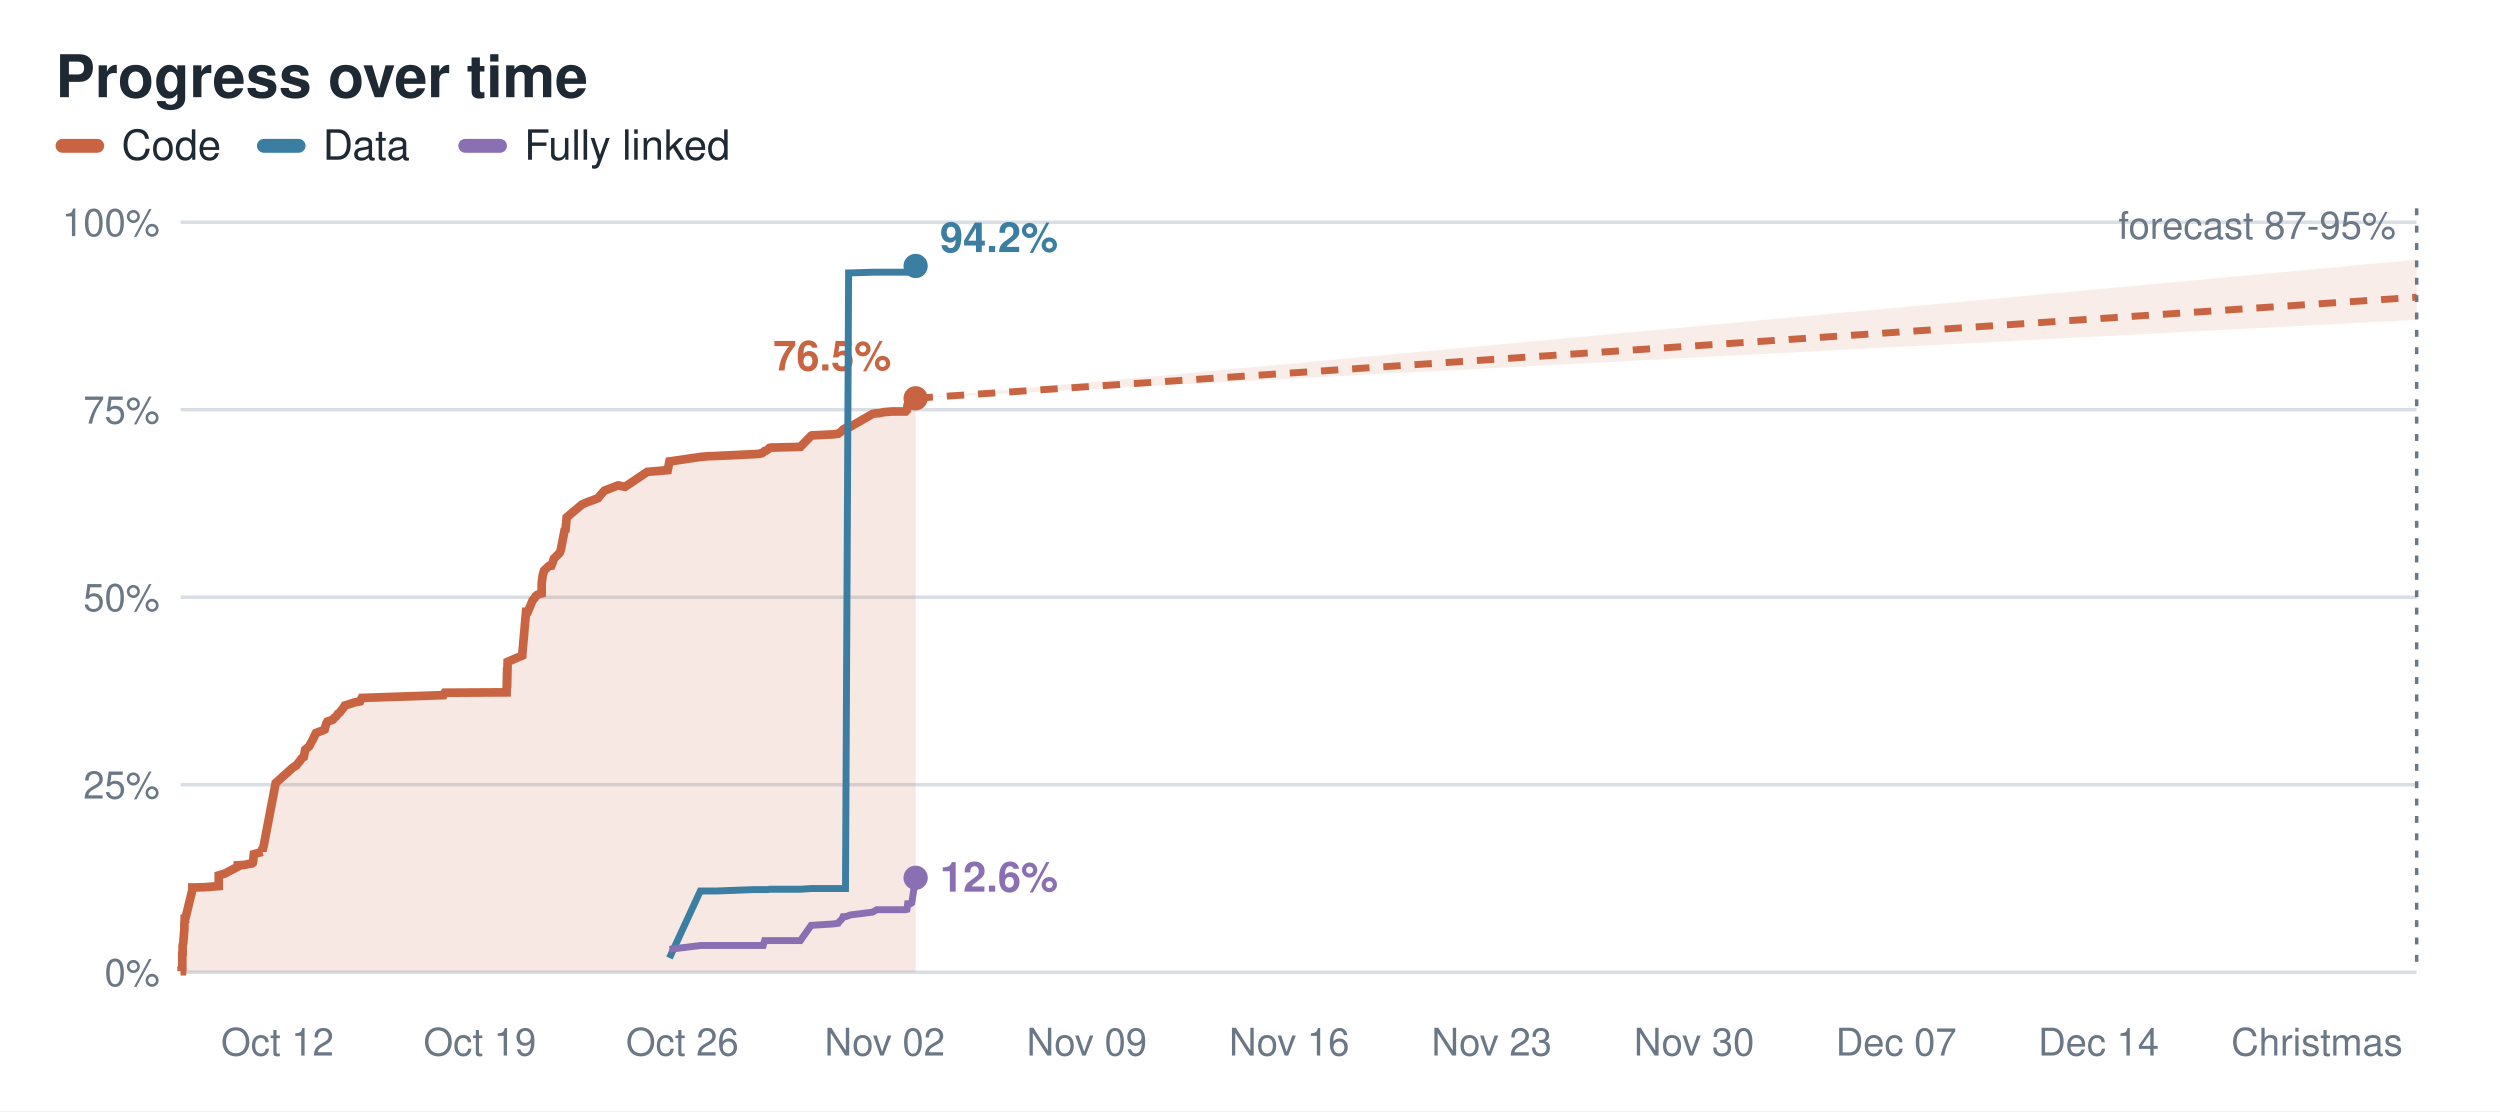
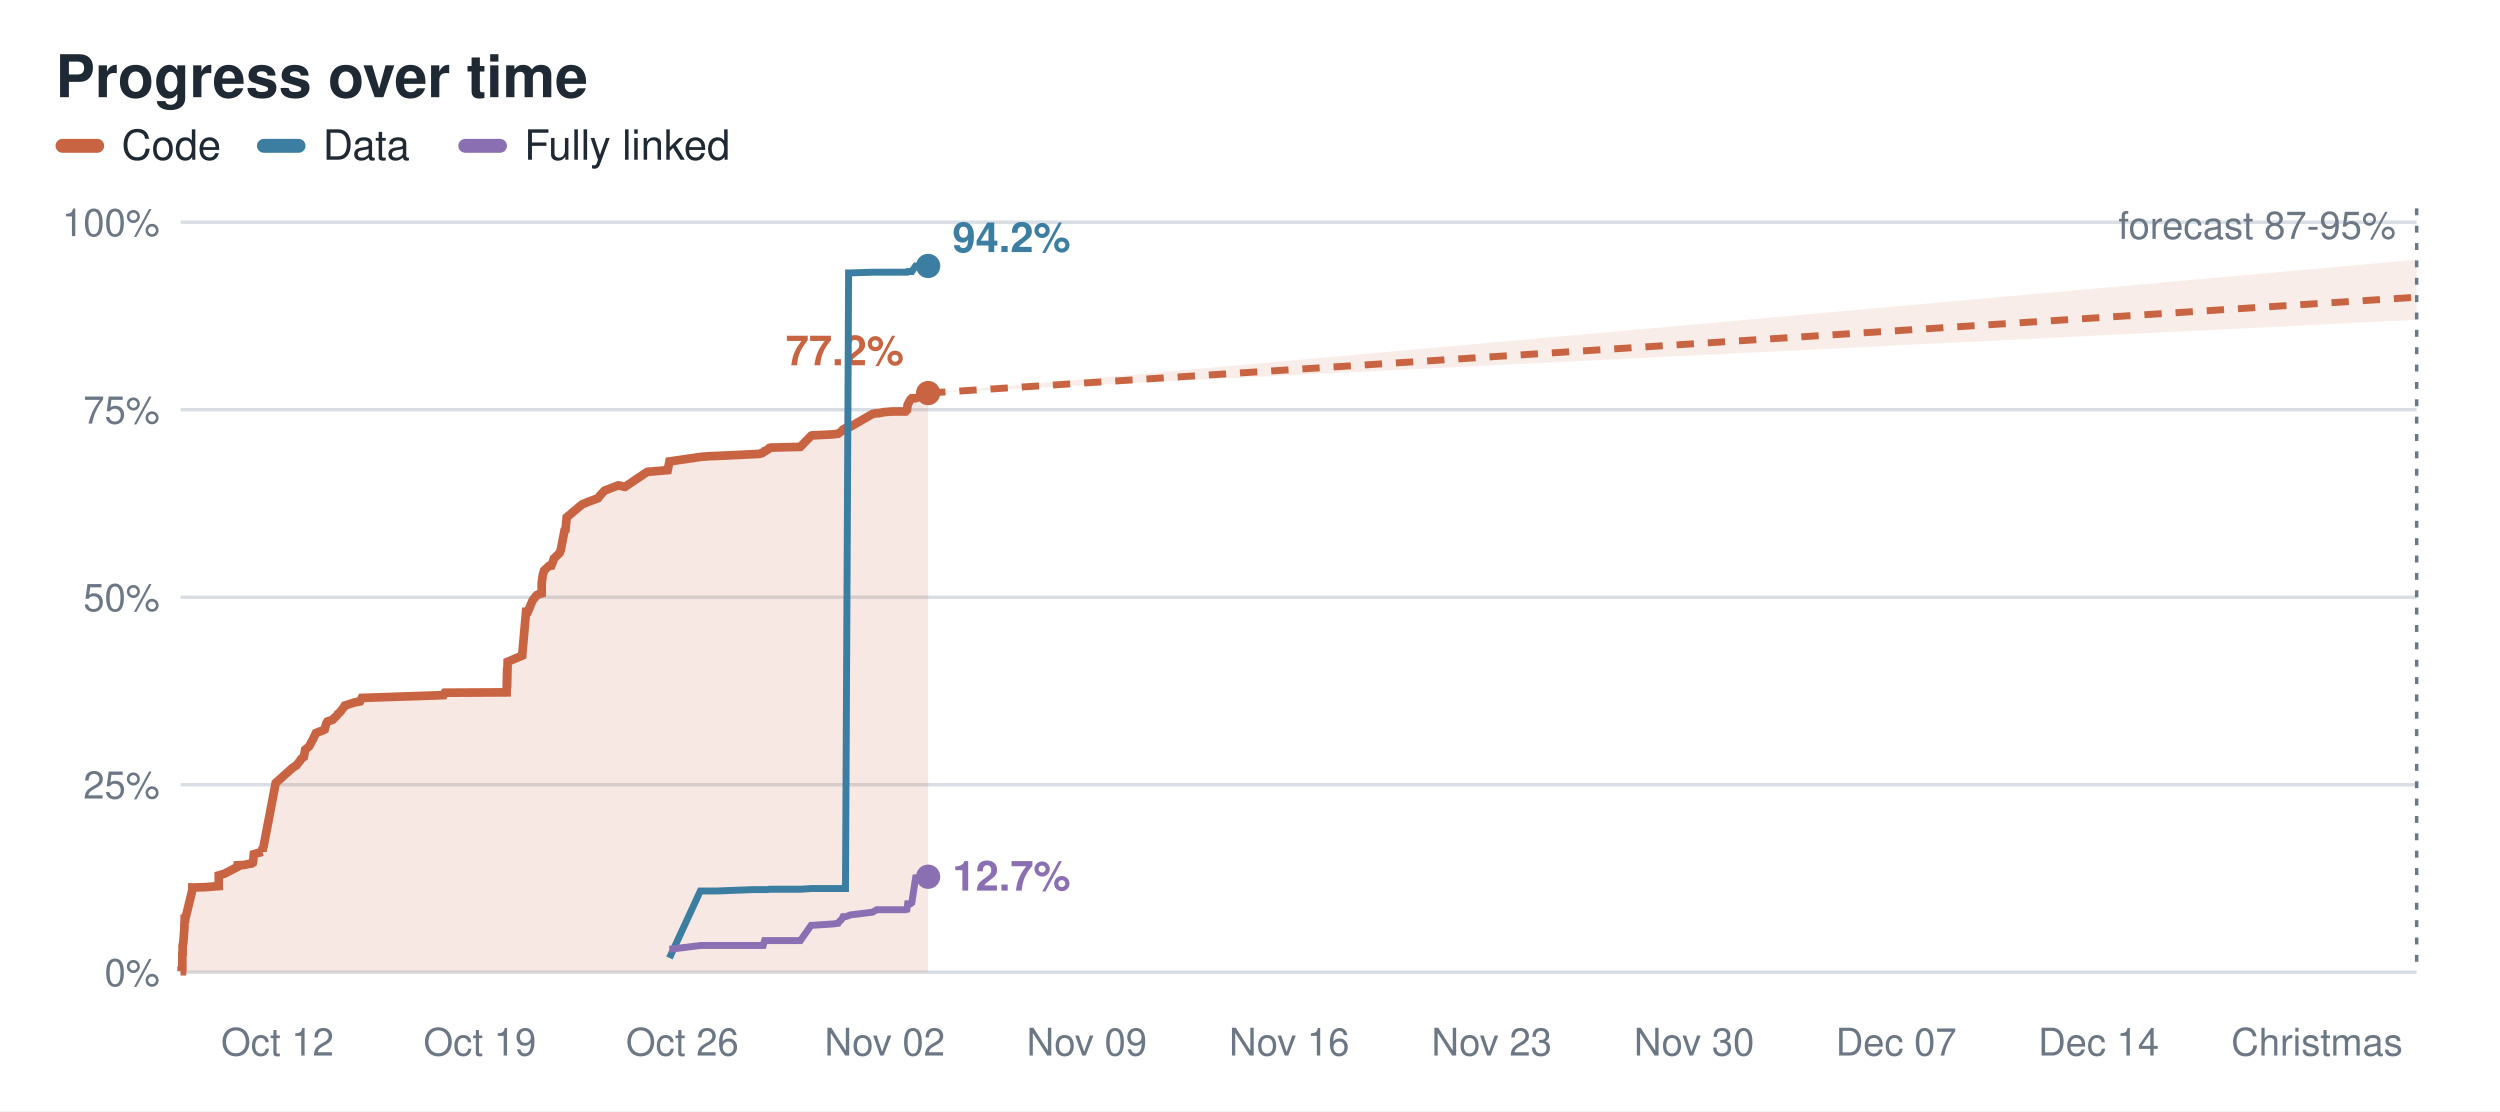
<svg xmlns="http://www.w3.org/2000/svg" viewBox="0 0 720 320" width="720" height="320" font-family="-apple-system,Segoe UI,Helvetica,Arial,sans-serif" role="img" aria-label="Progress over time">
  <rect width="100%" height="100%" fill="#ffffff" />
  <text x="16" y="28" font-size="17" font-weight="600" fill="#1f2933">Progress over time</text>
  <rect x="16" y="40" width="14" height="4" rx="2" fill="#c96442" />
  <text x="35" y="46" font-size="12" fill="#1f2933">Code</text>
  <rect x="74" y="40" width="14" height="4" rx="2" fill="#3b7ea1" />
  <text x="93" y="46" font-size="12" fill="#1f2933">Data</text>
  <rect x="132" y="40" width="14" height="4" rx="2" fill="#8a6fb3" />
  <text x="151" y="46" font-size="12" fill="#1f2933">Fully linked</text>
  <line x1="52" y1="280.0" x2="696" y2="280.0" stroke="#d9dee4" />
  <text x="46" y="284.0" font-size="11" fill="#6b7785" text-anchor="end">0%</text>
  <line x1="52" y1="226.0" x2="696" y2="226.0" stroke="#d9dee4" />
  <text x="46" y="230.0" font-size="11" fill="#6b7785" text-anchor="end">25%</text>
  <line x1="52" y1="172.0" x2="696" y2="172.0" stroke="#d9dee4" />
  <text x="46" y="176.0" font-size="11" fill="#6b7785" text-anchor="end">50%</text>
  <line x1="52" y1="118.0" x2="696" y2="118.0" stroke="#d9dee4" />
  <text x="46" y="122.0" font-size="11" fill="#6b7785" text-anchor="end">75%</text>
  <line x1="52" y1="64.0" x2="696" y2="64.0" stroke="#d9dee4" />
  <text x="46" y="68.0" font-size="11" fill="#6b7785" text-anchor="end">100%</text>
  <text x="79.9" y="304" font-size="11" fill="#6b7785" text-anchor="middle">Oct 12</text>
  <text x="138.2" y="304" font-size="11" fill="#6b7785" text-anchor="middle">Oct 19</text>
  <text x="196.5" y="304" font-size="11" fill="#6b7785" text-anchor="middle">Oct 26</text>
  <text x="254.8" y="304" font-size="11" fill="#6b7785" text-anchor="middle">Nov 02</text>
  <text x="313.0" y="304" font-size="11" fill="#6b7785" text-anchor="middle">Nov 09</text>
  <text x="371.3" y="304" font-size="11" fill="#6b7785" text-anchor="middle">Nov 16</text>
  <text x="429.6" y="304" font-size="11" fill="#6b7785" text-anchor="middle">Nov 23</text>
  <text x="487.9" y="304" font-size="11" fill="#6b7785" text-anchor="middle">Nov 30</text>
  <text x="546.1" y="304" font-size="11" fill="#6b7785" text-anchor="middle">Dec 07</text>
  <text x="604.4" y="304" font-size="11" fill="#6b7785" text-anchor="middle">Dec 14</text>
-   <polygon points="263.7,114.7 696.0,74.8 696.0,92.1" fill="#c96442" opacity="0.12" />
-   <line x1="263.7" y1="114.7" x2="696.0" y2="85.6" stroke="#c96442" stroke-width="2" stroke-dasharray="5,4" />
+   <polygon points="267.3,113.2 696.0,74.8 696.0,92.1" fill="#c96442" opacity="0.12" />
+   <line x1="267.3" y1="113.2" x2="696.0" y2="85.6" stroke="#c96442" stroke-width="2" stroke-dasharray="5,4" />
  <line x1="696.0" y1="60" x2="696.0" y2="280.0" stroke="#6b7785" stroke-dasharray="2,3" />
  <text x="692.0" y="304" font-size="11" fill="#6b7785" text-anchor="end">Christmas</text>
  <text x="690.0" y="68.8" font-size="11" fill="#6b7785" text-anchor="end">forecast 87-95%</text>
-   <polygon points="52.0,280.0 52.0,279.7 52.0,279.7 52.1,279.7 52.1,279.7 52.3,279.7 52.3,279.7 52.3,279.7 52.3,279.7 52.3,279.6 52.3,279.6 52.3,279.6 52.3,279.6 52.4,279.6 52.4,279.5 52.4,279.5 52.4,279.5 52.4,279.5 52.4,279.5 52.4,279.4 52.4,279.4 52.4,279.4 52.4,279.4 52.4,279.4 52.4,279.3 52.4,279.3 52.4,279.3 52.4,279.3 52.4,279.2 52.4,279.2 52.5,279.1 52.5,279.1 52.5,279.0 52.5,279.0 52.5,278.9 52.5,278.9 52.5,278.9 52.5,278.8 52.5,278.8 52.5,278.7 52.5,278.7 52.5,278.6 52.5,274.0 52.6,275.3 52.6,274.0 52.6,274.0 52.6,274.0 52.6,272.9 52.6,272.3 52.8,271.5 52.8,271.3 53.1,267.4 53.1,267.0 53.1,266.2 53.2,264.8 53.2,264.7 53.2,264.6 53.3,264.6 53.3,264.4 53.3,264.3 53.3,264.4 53.3,264.4 53.3,264.4 53.4,264.5 55.4,256.3 55.4,255.7 55.4,255.6 55.7,255.6 55.8,255.6 59.0,255.5 63.0,255.2 63.0,252.1 64.7,251.6 68.5,249.6 68.5,249.2 70.3,249.1 71.7,248.8 72.5,248.7 72.5,248.7 72.8,248.5 72.9,248.0 73.1,246.0 75.6,245.3 75.6,245.4 75.6,244.5 75.7,244.4 75.9,243.8 79.4,225.5 84.3,221.1 85.4,220.4 85.5,220.2 86.5,219.0 86.6,218.8 86.9,218.4 87.5,218.0 87.9,215.9 89.0,215.0 89.7,213.7 90.2,212.8 90.6,211.9 91.0,211.1 93.1,210.3 93.5,210.1 93.7,209.3 94.0,208.3 94.3,207.8 95.8,207.3 96.0,207.1 96.3,206.7 96.6,206.5 97.0,206.1 97.3,205.6 97.6,205.4 98.0,205.0 98.3,204.6 98.7,204.1 99.0,203.7 99.3,203.2 101.5,202.5 102.1,202.3 103.7,202.0 104.2,201.0 127.7,200.2 127.9,199.8 128.1,199.5 145.9,199.4 146.0,195.1 146.1,195.2 146.2,190.6 150.4,188.8 150.5,187.5 151.5,176.2 152.0,176.2 153.4,172.9 153.9,172.3 154.3,171.7 154.6,171.4 155.3,171.1 156.0,170.9 156.0,168.0 156.3,165.7 156.7,164.3 158.1,163.0 158.8,162.9 159.3,161.6 159.5,160.9 161.2,159.2 161.5,158.4 162.7,152.2 162.8,153.3 163.2,149.0 167.6,145.3 169.2,144.6 172.2,143.5 172.9,142.6 174.1,141.3 178.0,139.8 180.0,140.2 186.4,135.9 192.3,135.4 192.8,132.9 201.7,131.6 204.0,131.4 206.6,131.3 217.1,130.8 218.8,130.7 219.2,130.5 219.5,130.5 219.8,130.3 220.2,129.9 220.6,129.8 221.1,129.5 221.6,129.0 222.1,128.9 222.6,128.9 226.3,128.8 230.5,128.7 233.6,125.5 233.8,125.4 239.9,125.1 241.4,124.9 241.8,124.6 242.1,124.4 242.5,124.1 242.8,123.7 243.5,123.3 244.4,123.1 244.9,122.9 251.3,119.2 252.5,119.0 253.1,119.0 254.1,118.8 254.5,118.7 257.0,118.5 260.8,118.5 261.2,118.1 261.4,116.6 261.8,115.8 262.2,115.1 262.6,114.7 263.7,114.7 263.7,280.0" fill="#c96442" opacity="0.15" />
-   <polyline points="52.0,279.7 52.0,279.7 52.1,279.7 52.1,279.7 52.3,279.7 52.3,279.7 52.3,279.7 52.3,279.7 52.3,279.6 52.3,279.6 52.3,279.6 52.3,279.6 52.4,279.6 52.4,279.5 52.4,279.5 52.4,279.5 52.4,279.5 52.4,279.5 52.4,279.4 52.4,279.4 52.4,279.4 52.4,279.4 52.4,279.4 52.4,279.3 52.4,279.3 52.4,279.3 52.4,279.3 52.4,279.2 52.4,279.2 52.5,279.1 52.5,279.1 52.5,279.0 52.5,279.0 52.5,278.9 52.5,278.9 52.5,278.9 52.5,278.8 52.5,278.8 52.5,278.7 52.5,278.7 52.5,278.6 52.5,274.0 52.6,275.3 52.6,274.0 52.6,274.0 52.6,274.0 52.6,272.9 52.6,272.3 52.8,271.5 52.8,271.3 53.1,267.4 53.1,267.0 53.1,266.2 53.2,264.8 53.2,264.7 53.2,264.6 53.3,264.6 53.3,264.4 53.3,264.3 53.3,264.4 53.3,264.4 53.3,264.4 53.4,264.5 55.4,256.3 55.4,255.7 55.4,255.6 55.7,255.6 55.8,255.6 59.0,255.5 63.0,255.2 63.0,252.1 64.7,251.6 68.5,249.6 68.5,249.2 70.3,249.1 71.7,248.8 72.5,248.7 72.5,248.7 72.8,248.5 72.9,248.0 73.1,246.0 75.6,245.3 75.6,245.4 75.6,244.5 75.7,244.4 75.9,243.8 79.4,225.5 84.3,221.1 85.4,220.4 85.5,220.2 86.5,219.0 86.6,218.8 86.9,218.4 87.5,218.0 87.9,215.9 89.0,215.0 89.7,213.7 90.2,212.8 90.6,211.9 91.0,211.1 93.1,210.3 93.5,210.1 93.7,209.3 94.0,208.3 94.3,207.8 95.8,207.3 96.0,207.1 96.3,206.7 96.6,206.5 97.0,206.1 97.3,205.6 97.6,205.4 98.0,205.0 98.3,204.6 98.7,204.1 99.0,203.7 99.3,203.2 101.5,202.5 102.1,202.3 103.7,202.0 104.2,201.0 127.7,200.2 127.9,199.8 128.1,199.5 145.9,199.4 146.0,195.1 146.1,195.2 146.2,190.6 150.4,188.8 150.5,187.5 151.5,176.2 152.0,176.2 153.4,172.9 153.9,172.3 154.3,171.7 154.6,171.4 155.3,171.1 156.0,170.9 156.0,168.0 156.3,165.7 156.7,164.3 158.1,163.0 158.8,162.9 159.3,161.6 159.5,160.9 161.2,159.2 161.5,158.4 162.7,152.2 162.8,153.3 163.2,149.0 167.6,145.3 169.2,144.6 172.2,143.5 172.9,142.6 174.1,141.3 178.0,139.8 180.0,140.2 186.4,135.9 192.3,135.4 192.8,132.9 201.7,131.6 204.0,131.4 206.6,131.3 217.1,130.8 218.8,130.7 219.2,130.5 219.5,130.5 219.8,130.3 220.2,129.9 220.6,129.8 221.1,129.5 221.6,129.0 222.1,128.9 222.6,128.9 226.3,128.8 230.5,128.7 233.6,125.5 233.8,125.4 239.9,125.1 241.4,124.9 241.8,124.6 242.1,124.4 242.5,124.1 242.8,123.7 243.5,123.3 244.4,123.1 244.9,122.9 251.3,119.2 252.5,119.0 253.1,119.0 254.1,118.8 254.5,118.7 257.0,118.5 260.8,118.5 261.2,118.1 261.4,116.6 261.8,115.8 262.2,115.1 262.6,114.7 263.7,114.7" fill="none" stroke="#c96442" stroke-width="2.5" />
-   <circle cx="263.7" cy="114.7" r="3.5" fill="#c96442" />
-   <text x="256.7" y="106.7" font-size="12" font-weight="600" fill="#c96442" text-anchor="end">76.5%</text>
-   <polyline points="192.8,275.9 201.7,256.6 204.0,256.6 206.6,256.6 217.1,256.2 218.8,256.2 219.2,256.2 219.5,256.2 219.8,256.2 220.2,256.2 220.6,256.2 221.1,256.2 221.6,256.1 222.1,256.1 222.6,256.1 226.3,256.1 230.5,256.1 233.6,255.9 233.8,255.9 239.9,255.9 241.4,255.9 241.8,255.9 242.1,255.9 242.5,255.9 242.8,255.9 243.5,255.9 244.4,78.6 244.9,78.6 251.3,78.4 252.5,78.4 253.1,78.4 254.1,78.4 254.5,78.4 257.0,78.4 260.8,78.4 261.2,78.4 261.4,78.2 261.8,78.2 262.2,78.2 262.6,78.2 263.7,76.6" fill="none" stroke="#3b7ea1" stroke-width="2" />
-   <circle cx="263.7" cy="76.6" r="3.5" fill="#3b7ea1" />
-   <text x="270.7" y="72.6" font-size="12" font-weight="600" fill="#3b7ea1">94.2%</text>
-   <polyline points="192.8,273.4 201.7,272.3 204.0,272.3 206.6,272.3 217.1,272.3 218.8,272.3 219.2,272.3 219.5,272.3 219.8,272.3 220.2,270.9 220.6,270.9 221.1,270.9 221.6,270.9 222.1,270.9 222.6,270.9 226.3,270.9 230.5,270.9 233.6,266.5 233.8,266.5 239.9,266.1 241.4,265.9 241.8,265.3 242.1,265.1 242.5,264.6 242.8,264.0 243.5,264.0 244.4,263.7 244.9,263.5 251.3,262.7 252.5,262.0 253.1,262.0 254.1,262.0 254.5,262.0 257.0,262.0 260.8,262.0 261.2,261.9 261.4,260.3 261.8,260.3 262.2,260.3 262.6,260.0 263.7,252.8" fill="none" stroke="#8a6fb3" stroke-width="2" />
-   <circle cx="263.7" cy="252.8" r="3.5" fill="#8a6fb3" />
-   <text x="270.7" y="256.8" font-size="12" font-weight="600" fill="#8a6fb3">12.6%</text>
+   <polygon points="52.0,280.0 52.0,279.7 52.0,279.7 52.1,279.7 52.1,279.7 52.3,279.7 52.3,279.7 52.3,279.7 52.3,279.7 52.3,279.6 52.3,279.6 52.3,279.6 52.3,279.6 52.4,279.6 52.4,279.5 52.4,279.5 52.4,279.5 52.4,279.5 52.4,279.5 52.4,279.4 52.4,279.4 52.4,279.4 52.4,279.4 52.4,279.4 52.4,279.3 52.4,279.3 52.4,279.3 52.4,279.3 52.4,279.2 52.4,279.2 52.5,279.1 52.5,279.1 52.5,279.0 52.5,279.0 52.5,278.9 52.5,278.9 52.5,278.9 52.5,278.8 52.5,278.8 52.5,278.7 52.5,278.7 52.5,278.6 52.5,274.0 52.6,275.3 52.6,274.0 52.6,274.0 52.6,274.0 52.6,272.9 52.6,272.3 52.8,271.5 52.8,271.3 53.1,267.4 53.1,267.0 53.1,266.2 53.2,264.8 53.2,264.7 53.2,264.6 53.3,264.6 53.3,264.4 53.3,264.3 53.3,264.4 53.3,264.4 53.3,264.4 53.4,264.5 55.4,256.3 55.4,255.7 55.4,255.6 55.7,255.6 55.8,255.6 59.0,255.5 63.0,255.2 63.0,252.1 64.7,251.6 68.5,249.6 68.5,249.2 70.3,249.1 71.7,248.8 72.5,248.7 72.5,248.7 72.8,248.5 72.9,248.0 73.1,246.0 75.6,245.3 75.6,245.4 75.6,244.5 75.7,244.4 75.9,243.8 79.4,225.5 84.3,221.1 85.4,220.4 85.5,220.2 86.5,219.0 86.6,218.8 86.9,218.4 87.5,218.0 87.9,215.9 89.0,215.0 89.7,213.7 90.2,212.8 90.6,211.9 91.0,211.1 93.1,210.3 93.5,210.1 93.7,209.3 94.0,208.3 94.3,207.8 95.8,207.3 96.0,207.1 96.3,206.7 96.6,206.5 97.0,206.1 97.3,205.6 97.6,205.4 98.0,205.0 98.3,204.6 98.7,204.1 99.0,203.7 99.3,203.2 101.5,202.5 102.1,202.3 103.7,202.0 104.2,201.0 127.7,200.2 127.9,199.8 128.1,199.5 145.9,199.4 146.0,195.1 146.1,195.2 146.2,190.6 150.4,188.8 150.5,187.5 151.5,176.2 152.0,176.2 153.4,172.9 153.9,172.3 154.3,171.7 154.6,171.4 155.3,171.1 156.0,170.9 156.0,168.0 156.3,165.7 156.7,164.3 158.1,163.0 158.8,162.9 159.3,161.6 159.5,160.9 161.2,159.2 161.5,158.4 162.7,152.2 162.8,153.3 163.2,149.0 167.6,145.3 169.2,144.6 172.2,143.5 172.9,142.6 174.1,141.3 178.0,139.8 180.0,140.2 186.4,135.9 192.3,135.4 192.8,132.9 201.7,131.6 204.0,131.4 206.6,131.3 217.1,130.8 218.8,130.7 219.2,130.5 219.5,130.5 219.8,130.3 220.2,129.9 220.6,129.8 221.1,129.5 221.6,129.0 222.1,128.9 222.6,128.9 226.3,128.8 230.5,128.7 233.6,125.5 233.8,125.4 239.9,125.1 241.4,124.9 241.8,124.6 242.1,124.4 242.5,124.1 242.8,123.7 243.5,123.3 244.4,123.1 244.9,122.9 251.3,119.2 252.5,119.0 253.1,119.0 254.1,118.8 254.5,118.7 257.0,118.5 260.8,118.5 261.2,118.1 261.4,116.6 261.8,115.8 262.2,115.1 262.6,114.7 263.7,114.7 267.3,113.2 267.3,280.0" fill="#c96442" opacity="0.15" />
+   <polyline points="52.0,279.7 52.0,279.7 52.1,279.7 52.1,279.7 52.3,279.7 52.3,279.7 52.3,279.7 52.3,279.7 52.3,279.6 52.3,279.6 52.3,279.6 52.3,279.6 52.4,279.6 52.4,279.5 52.4,279.5 52.4,279.5 52.4,279.5 52.4,279.5 52.4,279.4 52.4,279.4 52.4,279.4 52.4,279.4 52.4,279.4 52.4,279.3 52.4,279.3 52.4,279.3 52.4,279.3 52.4,279.2 52.4,279.2 52.5,279.1 52.5,279.1 52.5,279.0 52.5,279.0 52.5,278.9 52.5,278.9 52.5,278.9 52.5,278.8 52.5,278.8 52.5,278.7 52.5,278.7 52.5,278.6 52.5,274.0 52.6,275.3 52.6,274.0 52.6,274.0 52.6,274.0 52.6,272.9 52.6,272.3 52.8,271.5 52.8,271.3 53.1,267.4 53.1,267.0 53.1,266.2 53.2,264.8 53.2,264.7 53.2,264.6 53.3,264.6 53.3,264.4 53.3,264.3 53.3,264.4 53.3,264.4 53.3,264.4 53.4,264.5 55.4,256.3 55.4,255.7 55.4,255.6 55.7,255.6 55.8,255.6 59.0,255.5 63.0,255.2 63.0,252.1 64.7,251.6 68.5,249.6 68.5,249.2 70.3,249.1 71.7,248.8 72.5,248.7 72.5,248.7 72.8,248.5 72.9,248.0 73.1,246.0 75.6,245.3 75.6,245.4 75.6,244.5 75.7,244.4 75.9,243.8 79.4,225.5 84.3,221.1 85.4,220.4 85.5,220.2 86.5,219.0 86.6,218.8 86.9,218.4 87.5,218.0 87.9,215.9 89.0,215.0 89.7,213.7 90.2,212.8 90.6,211.9 91.0,211.1 93.1,210.3 93.5,210.1 93.7,209.3 94.0,208.3 94.3,207.8 95.8,207.3 96.0,207.1 96.3,206.7 96.6,206.5 97.0,206.1 97.3,205.6 97.6,205.4 98.0,205.0 98.3,204.6 98.7,204.1 99.0,203.7 99.3,203.2 101.5,202.5 102.1,202.3 103.7,202.0 104.2,201.0 127.7,200.2 127.9,199.8 128.1,199.5 145.9,199.4 146.0,195.1 146.1,195.2 146.2,190.6 150.4,188.8 150.5,187.5 151.5,176.2 152.0,176.2 153.4,172.9 153.9,172.3 154.3,171.7 154.6,171.4 155.3,171.1 156.0,170.9 156.0,168.0 156.3,165.7 156.7,164.3 158.1,163.0 158.8,162.9 159.3,161.6 159.5,160.9 161.2,159.2 161.5,158.4 162.7,152.2 162.8,153.3 163.2,149.0 167.6,145.3 169.2,144.6 172.2,143.5 172.9,142.6 174.1,141.3 178.0,139.8 180.0,140.2 186.4,135.9 192.3,135.4 192.8,132.9 201.7,131.6 204.0,131.4 206.6,131.3 217.1,130.8 218.8,130.7 219.2,130.5 219.5,130.5 219.8,130.3 220.2,129.9 220.6,129.8 221.1,129.5 221.6,129.0 222.1,128.9 222.6,128.9 226.3,128.8 230.5,128.7 233.6,125.5 233.8,125.4 239.9,125.1 241.4,124.9 241.8,124.6 242.1,124.4 242.5,124.1 242.8,123.7 243.5,123.3 244.4,123.1 244.9,122.9 251.3,119.2 252.5,119.0 253.1,119.0 254.1,118.8 254.5,118.7 257.0,118.5 260.8,118.5 261.2,118.1 261.4,116.6 261.8,115.8 262.2,115.1 262.6,114.7 263.7,114.7 267.3,113.2" fill="none" stroke="#c96442" stroke-width="2.5" />
+   <circle cx="267.3" cy="113.2" r="3.5" fill="#c96442" />
+   <text x="260.3" y="105.2" font-size="12" font-weight="600" fill="#c96442" text-anchor="end">77.2%</text>
+   <polyline points="192.8,275.9 201.7,256.6 204.0,256.6 206.6,256.6 217.1,256.2 218.8,256.2 219.2,256.2 219.5,256.2 219.8,256.2 220.2,256.2 220.6,256.2 221.1,256.2 221.6,256.1 222.1,256.1 222.6,256.1 226.3,256.1 230.5,256.1 233.6,255.9 233.8,255.9 239.9,255.9 241.4,255.9 241.8,255.9 242.1,255.9 242.5,255.9 242.8,255.9 243.5,255.9 244.4,78.6 244.9,78.6 251.3,78.4 252.5,78.4 253.1,78.4 254.1,78.4 254.5,78.4 257.0,78.4 260.8,78.4 261.2,78.4 261.4,78.2 261.8,78.2 262.2,78.2 262.6,78.2 263.7,76.6 267.3,76.6" fill="none" stroke="#3b7ea1" stroke-width="2" />
+   <circle cx="267.3" cy="76.6" r="3.5" fill="#3b7ea1" />
+   <text x="274.3" y="72.6" font-size="12" font-weight="600" fill="#3b7ea1">94.2%</text>
+   <polyline points="192.8,273.4 201.7,272.3 204.0,272.3 206.6,272.3 217.1,272.3 218.8,272.3 219.2,272.3 219.5,272.3 219.8,272.3 220.2,270.9 220.6,270.9 221.1,270.9 221.6,270.9 222.1,270.9 222.6,270.9 226.3,270.9 230.5,270.9 233.6,266.5 233.8,266.5 239.9,266.1 241.4,265.9 241.8,265.3 242.1,265.1 242.5,264.6 242.8,264.0 243.5,264.0 244.4,263.7 244.9,263.5 251.3,262.7 252.5,262.0 253.1,262.0 254.1,262.0 254.5,262.0 257.0,262.0 260.8,262.0 261.2,261.9 261.4,260.3 261.8,260.3 262.2,260.3 262.6,260.0 263.7,252.8 267.3,252.5" fill="none" stroke="#8a6fb3" stroke-width="2" />
+   <circle cx="267.3" cy="252.5" r="3.5" fill="#8a6fb3" />
+   <text x="274.3" y="256.5" font-size="12" font-weight="600" fill="#8a6fb3">12.7%</text>
</svg>
